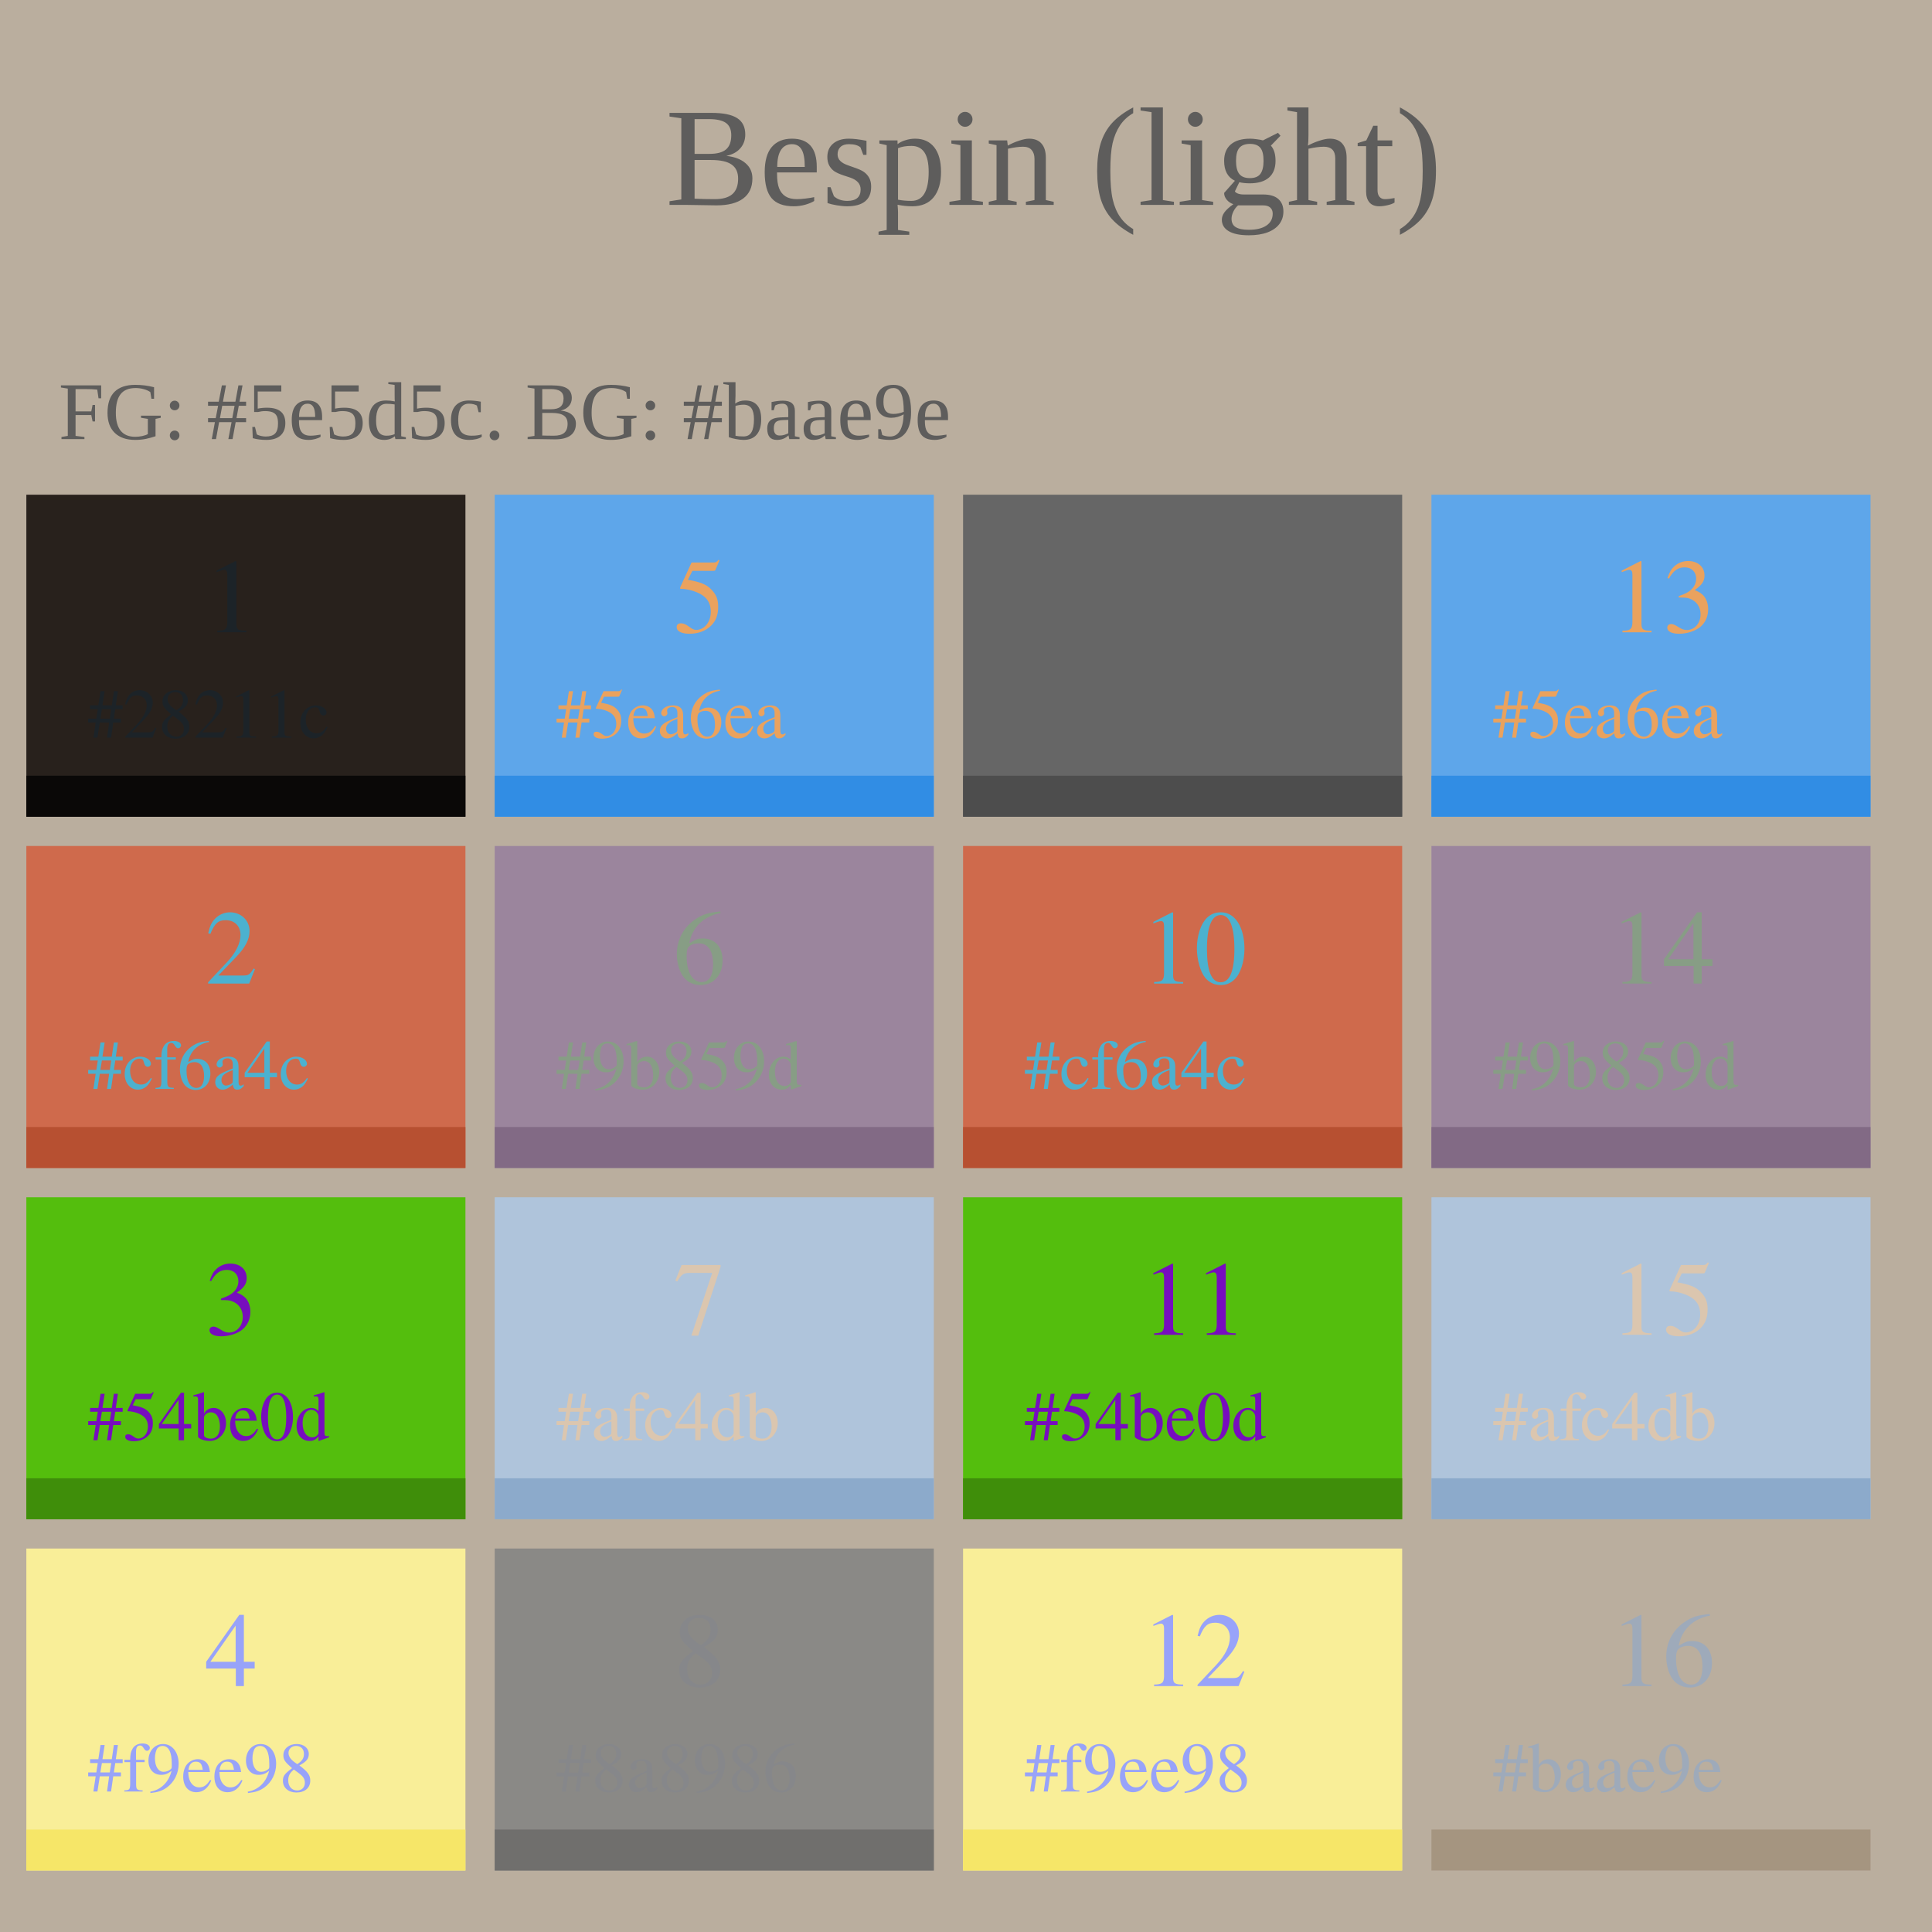
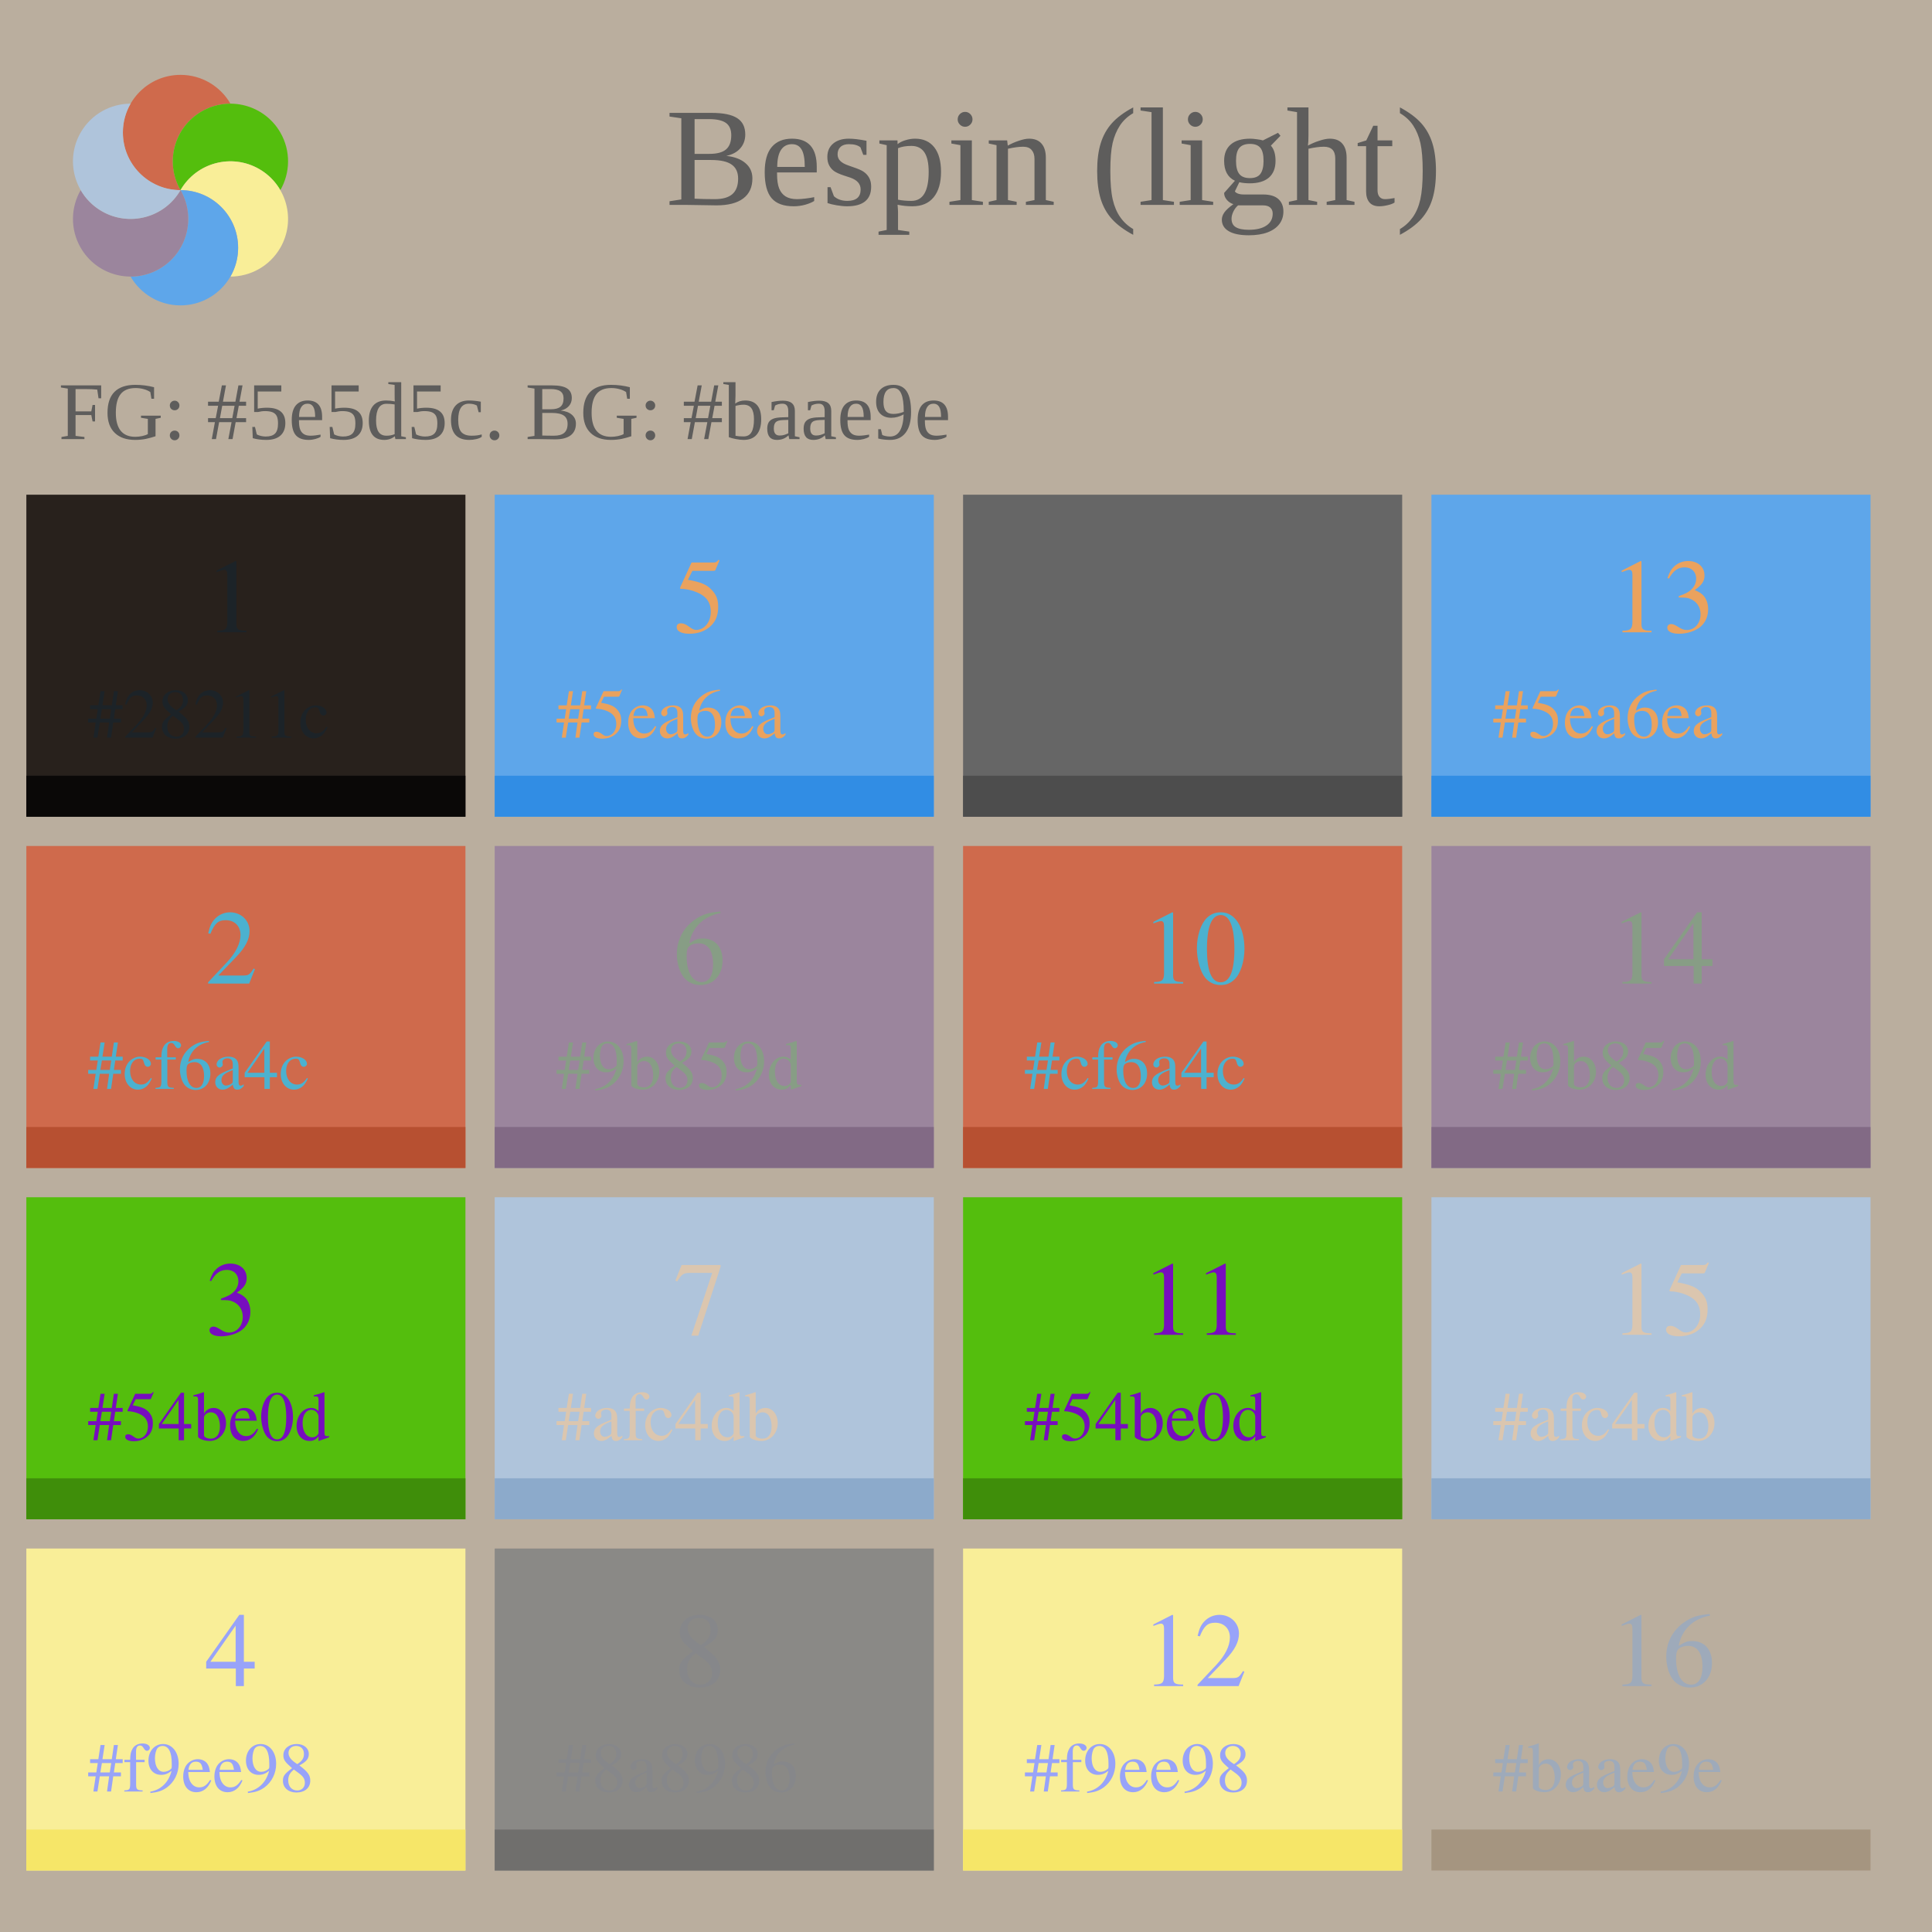
- <svg width="330" height="330">
+ <svg xmlns="http://www.w3.org/2000/svg" version="1.1" width="330" height="330">
  <rect fill="#baae9e" x="0" y="0" width="330" height="330" />
  <text x="180" y="35" fill="#5e5d5c" text-anchor="middle" alignment-baseline="central" font-size="24">Bespin (light)</text>
  <text x="10" y="75" fill="#5e5d5c" text-anchor="start" alignment-baseline="baseline" font-size="14">FG: #5e5d5c. BG: #baae9e</text>
  <rect id="#box-1" x="5" y="85" width="74" height="54" fill="#28211c" stroke="#28211c" stroke-width="1px" />
  <rect id="#box-1" x="5" y="133" width="74" height="6" fill="#0A0807" stroke="#0A0807" stroke-width="1px" />
  <text id="#box-text-1" x="15" y="126" fill="#1C2328" font-size="12" font-family="Droid Sans Mono, Times, serif">#28211c</text>
  <text id="#box-text-1" x="35" y="108" fill="#1C2328" font-size="18" font-family="Droid Sans Mono, Times, serif">1</text>
  <rect id="#box-2" x="5" y="145" width="74" height="54" fill="#cf6a4c" stroke="#cf6a4c" stroke-width="1px" />
  <rect id="#box-2" x="5" y="193" width="74" height="6" fill="#B75031" stroke="#B75031" stroke-width="1px" />
  <text id="#box-text-2" x="15" y="186" fill="#4CB1CF" font-size="12" font-family="Droid Sans Mono, Times, serif">#cf6a4c</text>
  <text id="#box-text-2" x="35" y="168" fill="#4CB1CF" font-size="18" font-family="Droid Sans Mono, Times, serif">2</text>
  <rect id="#box-3" x="5" y="205" width="74" height="54" fill="#54be0d" stroke="#54be0d" stroke-width="1px" />
  <rect id="#box-3" x="5" y="253" width="74" height="6" fill="#3F8E0A" stroke="#3F8E0A" stroke-width="1px" />
  <text id="#box-text-3" x="15" y="246" fill="#770DBE" font-size="12" font-family="Droid Sans Mono, Times, serif">#54be0d</text>
  <text id="#box-text-3" x="35" y="228" fill="#770DBE" font-size="18" font-family="Droid Sans Mono, Times, serif">3</text>
  <rect id="#box-4" x="5" y="265" width="74" height="54" fill="#f9ee98" stroke="#f9ee98" stroke-width="1px" />
  <rect id="#box-4" x="5" y="313" width="74" height="6" fill="#F6E668" stroke="#F6E668" stroke-width="1px" />
  <text id="#box-text-4" x="15" y="306" fill="#98A3F9" font-size="12" font-family="Droid Sans Mono, Times, serif">#f9ee98</text>
  <text id="#box-text-4" x="35" y="288" fill="#98A3F9" font-size="18" font-family="Droid Sans Mono, Times, serif">4</text>
  <rect id="#box-5" x="85" y="85" width="74" height="54" fill="#5ea6ea" stroke="#5ea6ea" stroke-width="1px" />
  <rect id="#box-5" x="85" y="133" width="74" height="6" fill="#318DE4" stroke="#318DE4" stroke-width="1px" />
  <text id="#box-text-5" x="95" y="126" fill="#EAA25E" font-size="12" font-family="Droid Sans Mono, Times, serif">#5ea6ea</text>
  <text id="#box-text-5" x="115" y="108" fill="#EAA25E" font-size="18" font-family="Droid Sans Mono, Times, serif">5</text>
  <rect id="#box-6" x="85" y="145" width="74" height="54" fill="#9b859d" stroke="#9b859d" stroke-width="1px" />
  <rect id="#box-6" x="85" y="193" width="74" height="6" fill="#826A85" stroke="#826A85" stroke-width="1px" />
  <text id="#box-text-6" x="95" y="186" fill="#879D85" font-size="12" font-family="Droid Sans Mono, Times, serif">#9b859d</text>
  <text id="#box-text-6" x="115" y="168" fill="#879D85" font-size="18" font-family="Droid Sans Mono, Times, serif">6</text>
  <rect id="#box-7" x="85" y="205" width="74" height="54" fill="#afc4db" stroke="#afc4db" stroke-width="1px" />
  <rect id="#box-7" x="85" y="253" width="74" height="6" fill="#8CAACB" stroke="#8CAACB" stroke-width="1px" />
  <text id="#box-text-7" x="95" y="246" fill="#DBC6AF" font-size="12" font-family="Droid Sans Mono, Times, serif">#afc4db</text>
  <text id="#box-text-7" x="115" y="228" fill="#DBC6AF" font-size="18" font-family="Droid Sans Mono, Times, serif">7</text>
  <rect id="#box-8" x="85" y="265" width="74" height="54" fill="#8a8986" stroke="#8a8986" stroke-width="1px" />
  <rect id="#box-8" x="85" y="313" width="74" height="6" fill="#706F6D" stroke="#706F6D" stroke-width="1px" />
  <text id="#box-text-8" x="95" y="306" fill="#86878A" font-size="12" font-family="Droid Sans Mono, Times, serif">#8a8986</text>
  <text id="#box-text-8" x="115" y="288" fill="#86878A" font-size="18" font-family="Droid Sans Mono, Times, serif">8</text>
  <rect id="#box-9" x="165" y="85" width="74" height="54" fill="#666666" stroke="#666666" stroke-width="1px" />
  <rect id="#box-9" x="165" y="133" width="74" height="6" fill="#4D4D4D" stroke="#4D4D4D" stroke-width="1px" />
  <text id="#box-text-9" x="175" y="126" fill="#666666" font-size="12" font-family="Droid Sans Mono, Times, serif">#666666</text>
  <text id="#box-text-9" x="195" y="108" fill="#666666" font-size="18" font-family="Droid Sans Mono, Times, serif">9</text>
  <rect id="#box-10" x="165" y="145" width="74" height="54" fill="#cf6a4c" stroke="#cf6a4c" stroke-width="1px" />
  <rect id="#box-10" x="165" y="193" width="74" height="6" fill="#B75031" stroke="#B75031" stroke-width="1px" />
  <text id="#box-text-10" x="175" y="186" fill="#4CB1CF" font-size="12" font-family="Droid Sans Mono, Times, serif">#cf6a4c</text>
  <text id="#box-text-10" x="195" y="168" fill="#4CB1CF" font-size="18" font-family="Droid Sans Mono, Times, serif">10</text>
  <rect id="#box-11" x="165" y="205" width="74" height="54" fill="#54be0d" stroke="#54be0d" stroke-width="1px" />
  <rect id="#box-11" x="165" y="253" width="74" height="6" fill="#3F8E0A" stroke="#3F8E0A" stroke-width="1px" />
  <text id="#box-text-11" x="175" y="246" fill="#770DBE" font-size="12" font-family="Droid Sans Mono, Times, serif">#54be0d</text>
  <text id="#box-text-11" x="195" y="228" fill="#770DBE" font-size="18" font-family="Droid Sans Mono, Times, serif">11</text>
  <rect id="#box-12" x="165" y="265" width="74" height="54" fill="#f9ee98" stroke="#f9ee98" stroke-width="1px" />
  <rect id="#box-12" x="165" y="313" width="74" height="6" fill="#F6E668" stroke="#F6E668" stroke-width="1px" />
  <text id="#box-text-12" x="175" y="306" fill="#98A3F9" font-size="12" font-family="Droid Sans Mono, Times, serif">#f9ee98</text>
  <text id="#box-text-12" x="195" y="288" fill="#98A3F9" font-size="18" font-family="Droid Sans Mono, Times, serif">12</text>
  <rect id="#box-13" x="245" y="85" width="74" height="54" fill="#5ea6ea" stroke="#5ea6ea" stroke-width="1px" />
  <rect id="#box-13" x="245" y="133" width="74" height="6" fill="#318DE4" stroke="#318DE4" stroke-width="1px" />
  <text id="#box-text-13" x="255" y="126" fill="#EAA25E" font-size="12" font-family="Droid Sans Mono, Times, serif">#5ea6ea</text>
  <text id="#box-text-13" x="275" y="108" fill="#EAA25E" font-size="18" font-family="Droid Sans Mono, Times, serif">13</text>
  <rect id="#box-14" x="245" y="145" width="74" height="54" fill="#9b859d" stroke="#9b859d" stroke-width="1px" />
  <rect id="#box-14" x="245" y="193" width="74" height="6" fill="#826A85" stroke="#826A85" stroke-width="1px" />
  <text id="#box-text-14" x="255" y="186" fill="#879D85" font-size="12" font-family="Droid Sans Mono, Times, serif">#9b859d</text>
  <text id="#box-text-14" x="275" y="168" fill="#879D85" font-size="18" font-family="Droid Sans Mono, Times, serif">14</text>
  <rect id="#box-15" x="245" y="205" width="74" height="54" fill="#afc4db" stroke="#afc4db" stroke-width="1px" />
  <rect id="#box-15" x="245" y="253" width="74" height="6" fill="#8CAACB" stroke="#8CAACB" stroke-width="1px" />
  <text id="#box-text-15" x="255" y="246" fill="#DBC6AF" font-size="12" font-family="Droid Sans Mono, Times, serif">#afc4db</text>
  <text id="#box-text-15" x="275" y="228" fill="#DBC6AF" font-size="18" font-family="Droid Sans Mono, Times, serif">15</text>
  <rect id="#box-16" x="245" y="265" width="74" height="54" fill="#baae9e" stroke="#baae9e" stroke-width="1px" />
  <rect id="#box-16" x="245" y="313" width="74" height="6" fill="#A59580" stroke="#A59580" stroke-width="1px" />
  <text id="#box-text-16" x="255" y="306" fill="#9EAABA" font-size="12" font-family="Droid Sans Mono, Times, serif">#baae9e</text>
  <text id="#box-text-16" x="275" y="288" fill="#9EAABA" font-size="18" font-family="Droid Sans Mono, Times, serif">16</text>
+   <g>
+     <path style="fill:#cf6a4c;stroke-width:0.062" d="m 30.832,12.787 c -5.437,0 -9.841,4.404 -9.841,9.841 0,5.437 4.404,9.846 9.841,9.846 -2.718,-4.708 -1.105,-10.726 3.604,-13.445 1.554,-0.897 3.252,-1.324 4.925,-1.322 -1.702,-2.941 -4.886,-4.921 -8.529,-4.921 z" />
+     <path style="fill:#54be0d;stroke-width:0.062" d="m 47.882,22.631 c -2.718,-4.709 -8.735,-6.321 -13.444,-3.602 -4.709,2.718 -6.325,8.738 -3.606,13.446 2.718,-4.708 8.737,-6.32 13.446,-3.602 1.554,0.897 2.772,2.154 3.607,3.605 1.696,-2.945 1.819,-6.692 -0.003,-9.847 z" />
+     <path style="fill:#f9ee98;stroke-width:0.062" d="m 47.882,42.319 c 2.718,-4.708 1.106,-10.725 -3.602,-13.444 -4.708,-2.719 -10.729,-1.109 -13.447,3.6 5.437,0 9.842,4.406 9.842,9.843 0,1.794 -0.48,3.478 -1.318,4.926 3.398,-0.004 6.704,-1.771 8.526,-4.926 z" />
+     <path style="fill:#5ea6ea;stroke-width:0.062" d="m 30.832,52.162 c 5.437,0 9.841,-4.404 9.841,-9.841 0,-5.437 -4.404,-9.846 -9.841,-9.846 2.718,4.708 1.105,10.726 -3.604,13.445 -1.554,0.897 -3.252,1.324 -4.925,1.322 1.702,2.941 4.886,4.921 8.529,4.921 z" />
+     <path style="fill:#9b859d;stroke-width:0.062" d="m 13.783,42.319 c 2.718,4.708 8.735,6.321 13.444,3.602 4.709,-2.718 6.325,-8.738 3.606,-13.446 -2.718,4.708 -8.737,6.32 -13.446,3.602 -1.554,-0.897 -2.772,-2.154 -3.607,-3.605 -1.696,2.945 -1.819,6.692 0.003,9.847 z" />
+     <path style="fill:#afc4db;stroke-width:0.062" d="m 13.783,22.631 c -2.718,4.708 -1.106,10.725 3.602,13.444 4.708,2.719 10.729,1.109 13.447,-3.6 -5.437,0 -9.842,-4.406 -9.842,-9.843 0,-1.794 0.48,-3.478 1.318,-4.926 -3.398,0.004 -6.704,1.771 -8.526,4.926 z" />
+   </g>
</svg>
